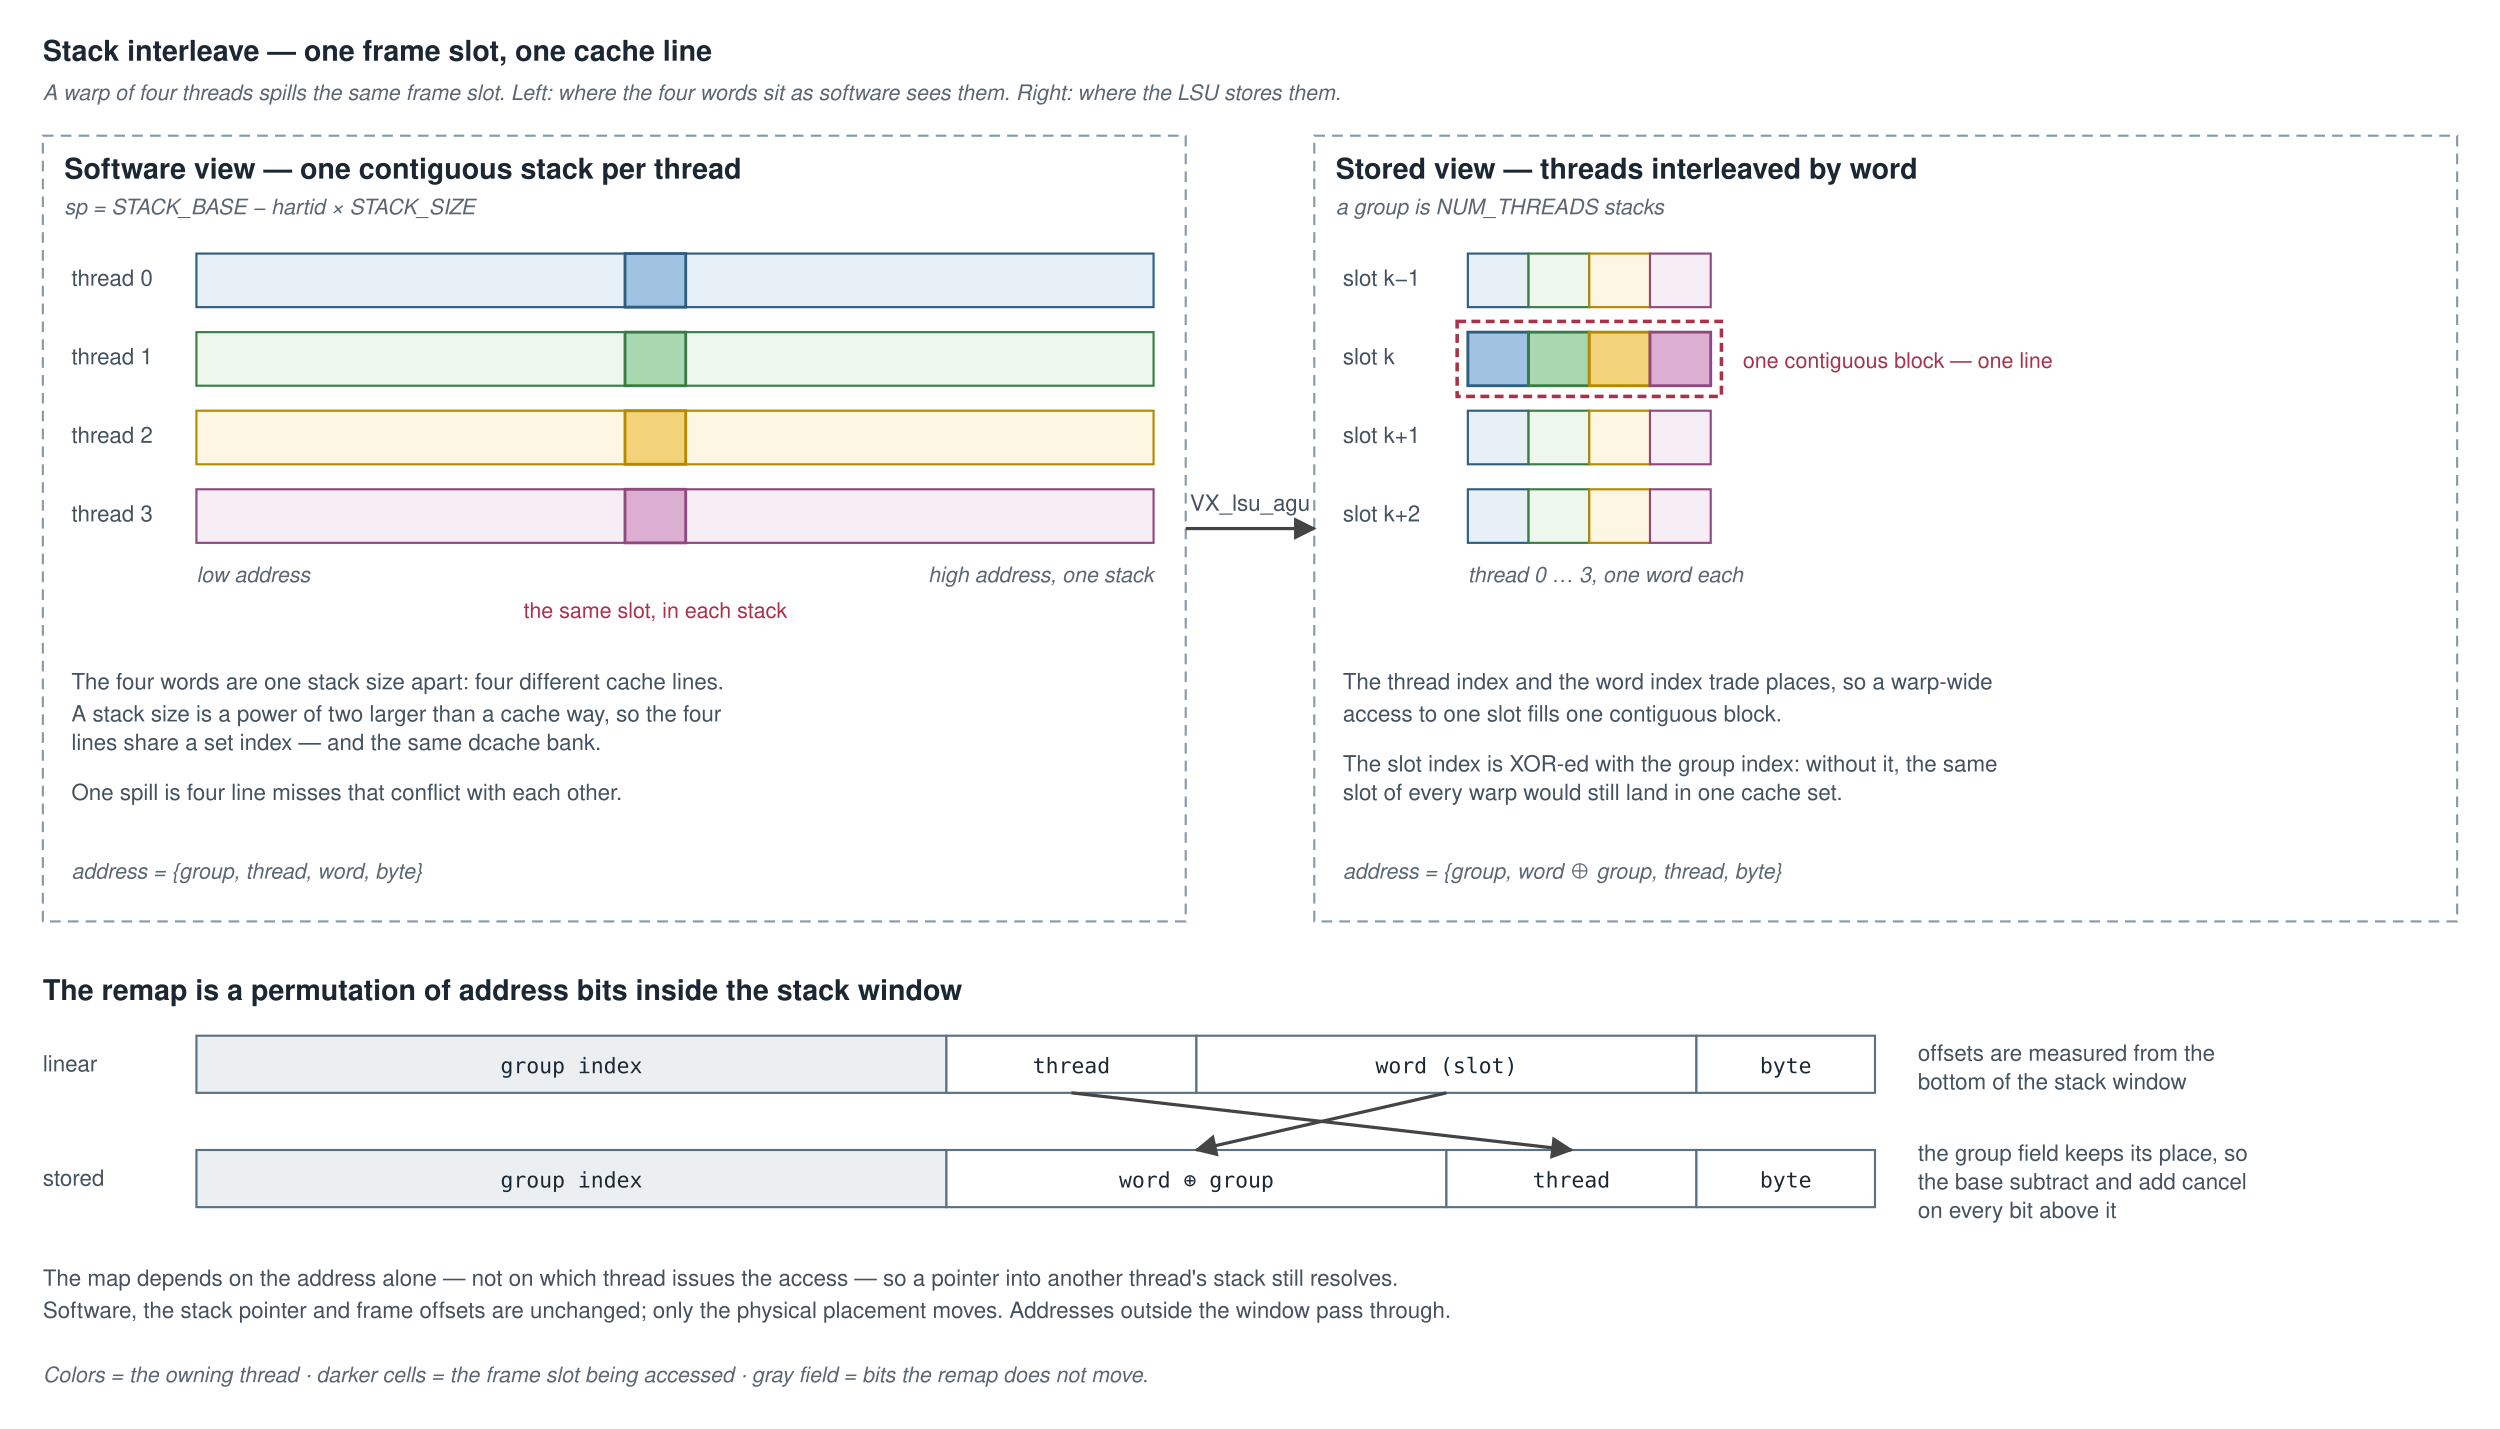
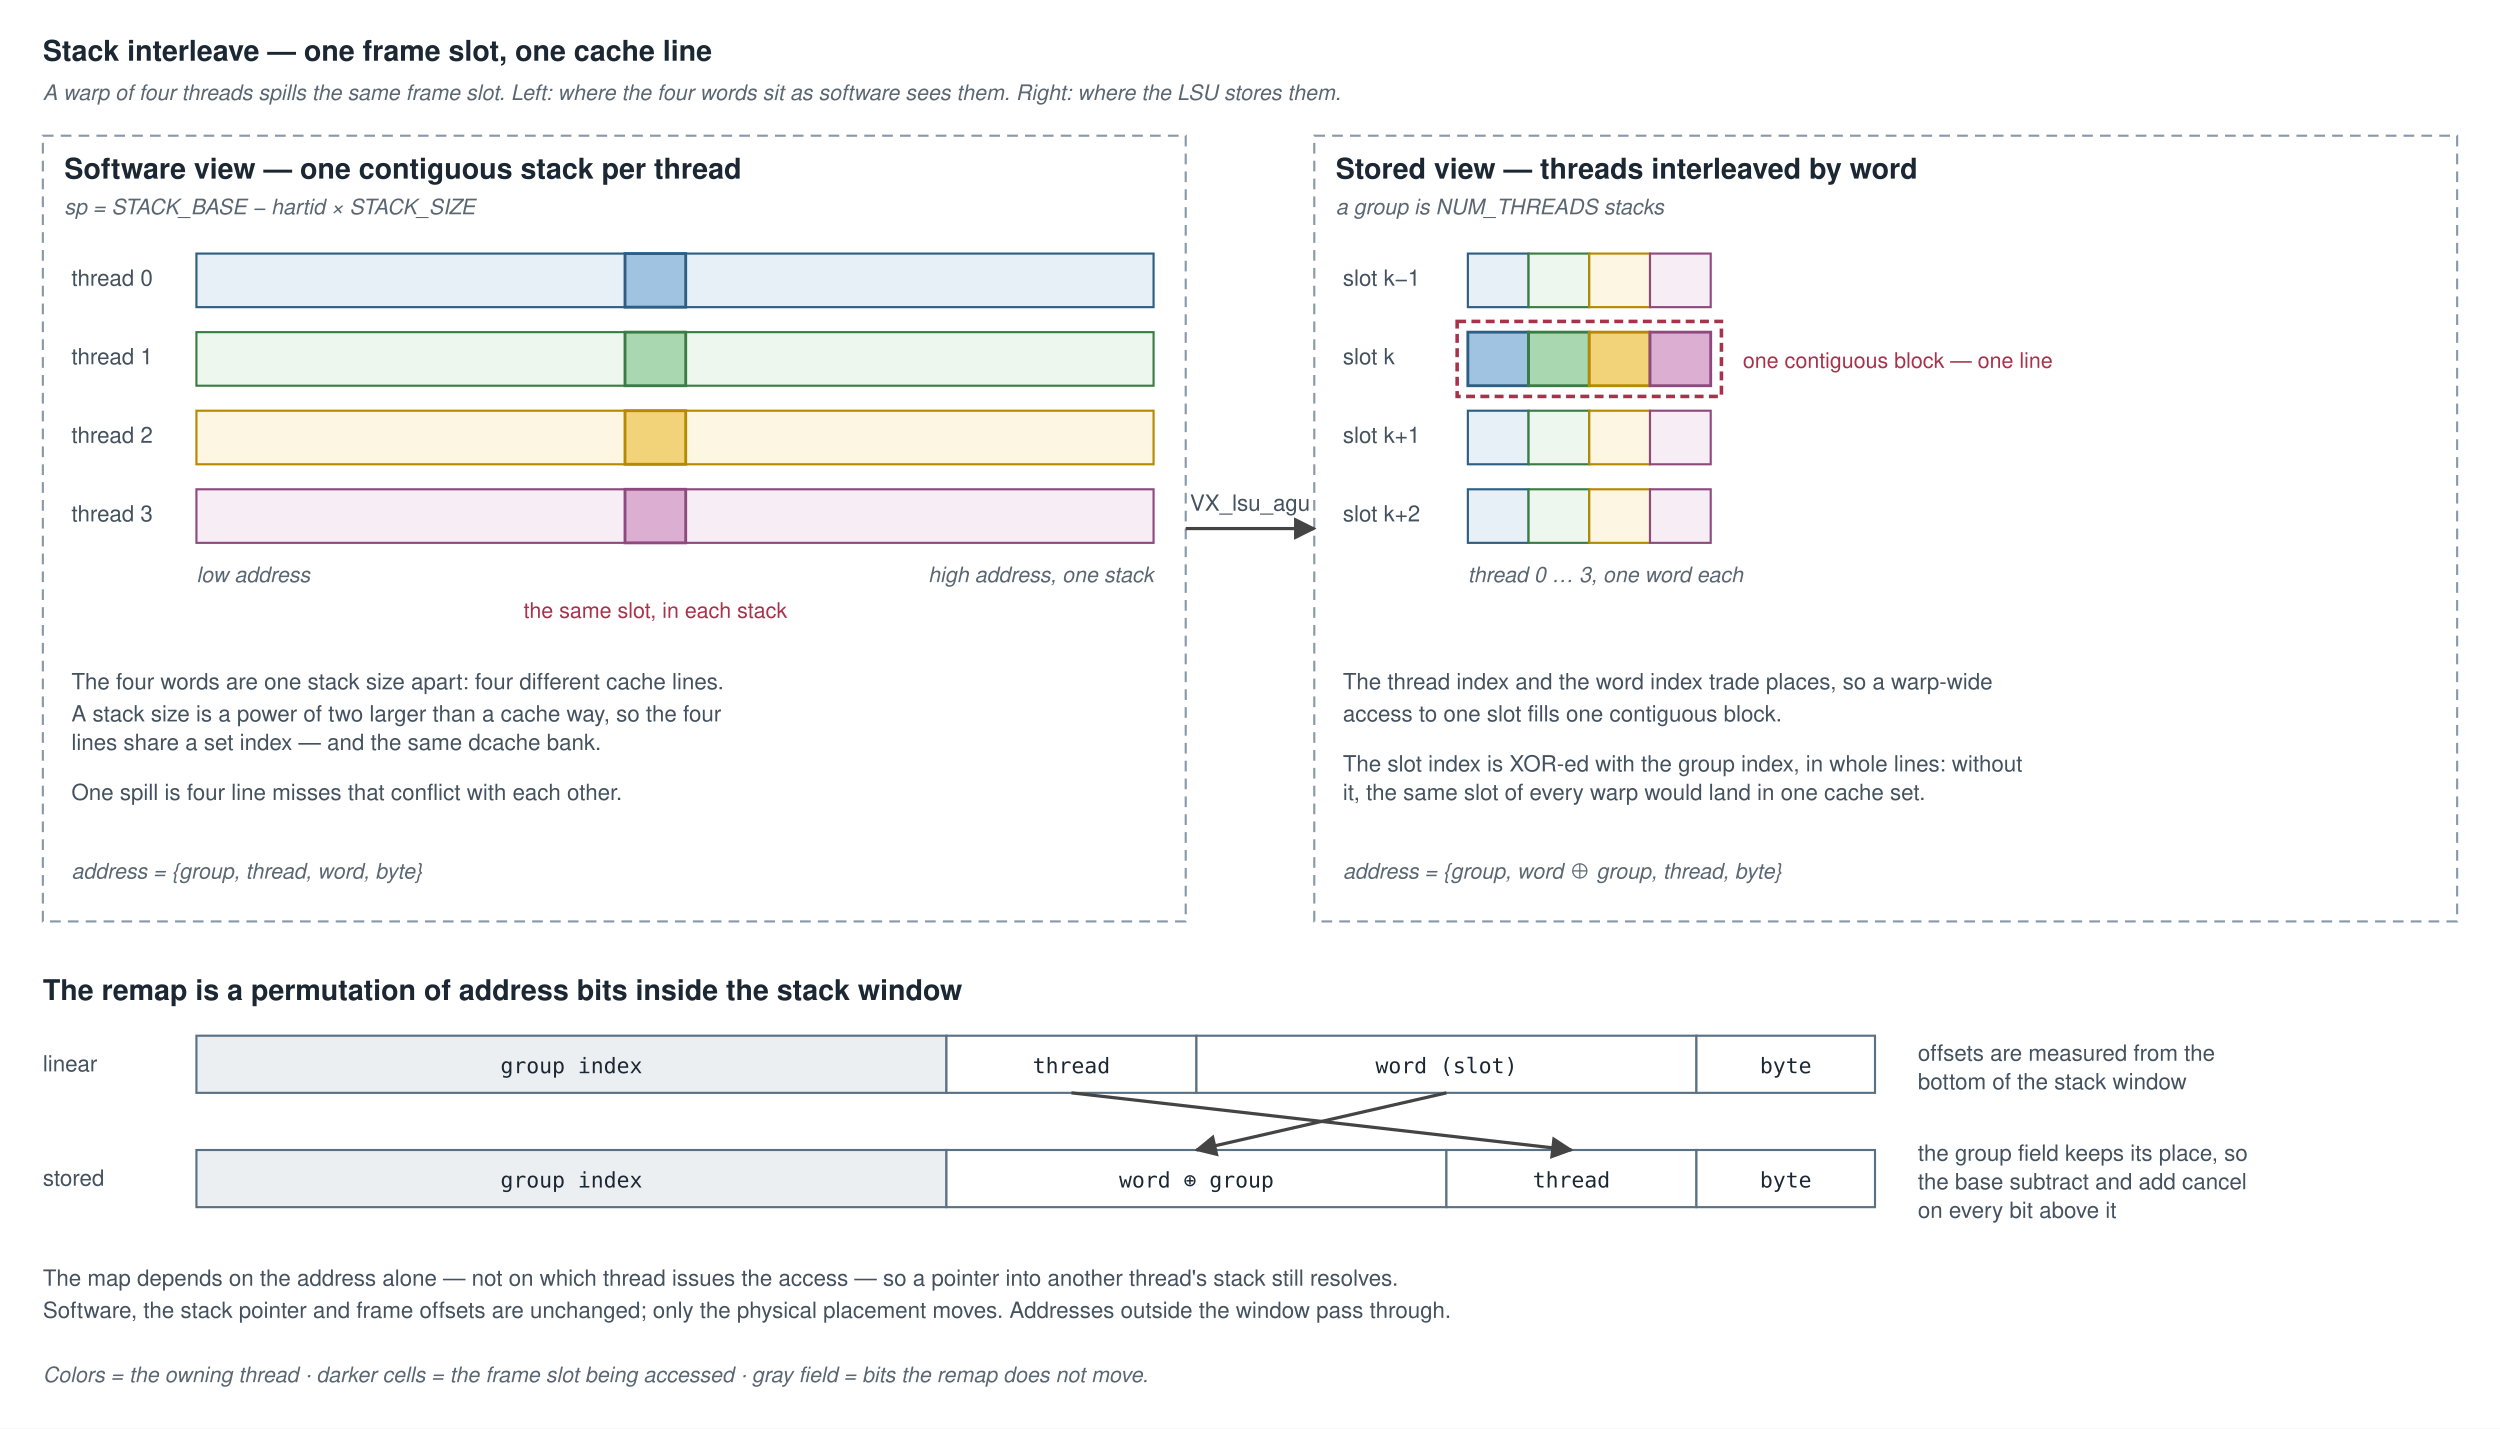
<svg xmlns="http://www.w3.org/2000/svg" viewBox="0 0 1400 800" font-family="Helvetica, Arial, sans-serif">
  <defs>
    <marker id="arr" viewBox="0 0 10 10" refX="9" refY="5" markerWidth="7" markerHeight="7" orient="auto-start-reverse">
      <path d="M0,0 L10,5 L0,10 z" fill="#444" />
    </marker>
  </defs>
  <style>
    .box     { fill:#f4f7fa; stroke:#5a7184; stroke-width:1.5; }
    .grp     { fill:none; stroke:#8899aa; stroke-width:1.2; stroke-dasharray:6 4; }
    .t0      { fill:#e8f0f7; stroke:#2e5e82; stroke-width:1.2; }
    .t1      { fill:#eef7ee; stroke:#3a7d44; stroke-width:1.2; }
    .t2      { fill:#fdf6e3; stroke:#b58900; stroke-width:1.2; }
    .t3      { fill:#f7eef5; stroke:#8e4a7e; stroke-width:1.2; }
    .hot0    { fill:#9fc3e0; stroke:#2e5e82; stroke-width:1.6; }
    .hot1    { fill:#a9d8b0; stroke:#3a7d44; stroke-width:1.6; }
    .hot2    { fill:#f2d37a; stroke:#b58900; stroke-width:1.6; }
    .hot3    { fill:#dcaed1; stroke:#8e4a7e; stroke-width:1.6; }
    .line    { fill:none; stroke:#a8324a; stroke-width:2; stroke-dasharray:5 3; }
    .fld     { fill:#ffffff; stroke:#5a7184; stroke-width:1.2; }
    .fldh    { fill:#eceff2; stroke:#5a7184; stroke-width:1.2; }
    .t       { fill:#1b2733; font-size:15px; }
    .tb      { fill:#1b2733; font-size:16px; font-weight:bold; }
    .ts      { fill:#44525f; font-size:12.5px; }
    .tt      { fill:#5a6772; font-size:12px; font-style:italic; }
    .mono    { font-family:'SF Mono',Consolas,monospace; font-size:12px; fill:#1b2733; }
    .lbr     { fill:#a8324a; font-size:12px; }
    .flow    { stroke:#444; stroke-width:1.8; fill:none; marker-end:url(#arr); }
  </style>
  <rect x="0" y="0" width="1400" height="800" fill="#ffffff" />
  <text x="24" y="34" class="tb" font-size="20">Stack interleave — one frame slot, one cache line</text>
  <text x="24" y="56" class="tt">A warp of four threads spills the same frame slot. Left: where the four words sit as software sees them. Right: where the LSU stores them.</text>
  <rect x="24" y="76" width="640" height="440" class="grp" />
  <text x="36" y="100" class="tb">Software view — one contiguous stack per thread</text>
  <text x="36" y="120" class="tt">sp = STACK_BASE − hartid × STACK_SIZE</text>
  <text x="40" y="160" class="ts">thread 0</text>
  <rect x="110" y="142" width="536" height="30" class="t0" />
  <rect x="350" y="142" width="34" height="30" class="hot0" />
  <text x="40" y="204" class="ts">thread 1</text>
  <rect x="110" y="186" width="536" height="30" class="t1" />
  <rect x="350" y="186" width="34" height="30" class="hot1" />
  <text x="40" y="248" class="ts">thread 2</text>
  <rect x="110" y="230" width="536" height="30" class="t2" />
  <rect x="350" y="230" width="34" height="30" class="hot2" />
  <text x="40" y="292" class="ts">thread 3</text>
  <rect x="110" y="274" width="536" height="30" class="t3" />
  <rect x="350" y="274" width="34" height="30" class="hot3" />
  <text x="110" y="326" class="tt">low address</text>
  <text x="646" y="326" class="tt" text-anchor="end">high address, one stack</text>
  <text x="367" y="346" class="lbr" text-anchor="middle">the same slot, in each stack</text>
  <text x="40" y="386" class="ts">The four words are one stack size apart: four different cache lines.</text>
  <text x="40" y="404" class="ts">A stack size is a power of two larger than a cache way, so the four</text>
  <text x="40" y="420" class="ts">lines share a set index — and the same dcache bank.</text>
  <text x="40" y="448" class="ts">One spill is four line misses that conflict with each other.</text>
  <text x="40" y="492" class="tt">address = {group, thread, word, byte}</text>
  <rect x="736" y="76" width="640" height="440" class="grp" />
  <text x="748" y="100" class="tb">Stored view — threads interleaved by word</text>
  <text x="748" y="120" class="tt">a group is NUM_THREADS stacks</text>
  <text x="752" y="160" class="ts">slot k−1</text>
  <rect x="822" y="142" width="34" height="30" class="t0" />
  <rect x="856" y="142" width="34" height="30" class="t1" />
  <rect x="890" y="142" width="34" height="30" class="t2" />
  <rect x="924" y="142" width="34" height="30" class="t3" />
  <text x="752" y="204" class="ts">slot k</text>
  <rect x="822" y="186" width="34" height="30" class="hot0" />
  <rect x="856" y="186" width="34" height="30" class="hot1" />
  <rect x="890" y="186" width="34" height="30" class="hot2" />
  <rect x="924" y="186" width="34" height="30" class="hot3" />
  <rect x="816" y="180" width="148" height="42" class="line" />
  <text x="976" y="206" class="lbr">one contiguous block — one line</text>
  <text x="752" y="248" class="ts">slot k+1</text>
  <rect x="822" y="230" width="34" height="30" class="t0" />
  <rect x="856" y="230" width="34" height="30" class="t1" />
  <rect x="890" y="230" width="34" height="30" class="t2" />
  <rect x="924" y="230" width="34" height="30" class="t3" />
  <text x="752" y="292" class="ts">slot k+2</text>
  <rect x="822" y="274" width="34" height="30" class="t0" />
  <rect x="856" y="274" width="34" height="30" class="t1" />
  <rect x="890" y="274" width="34" height="30" class="t2" />
  <rect x="924" y="274" width="34" height="30" class="t3" />
  <text x="822" y="326" class="tt">thread 0 … 3, one word each</text>
  <text x="752" y="386" class="ts">The thread index and the word index trade places, so a warp-wide</text>
  <text x="752" y="404" class="ts">access to one slot fills one contiguous block.</text>
-   <text x="752" y="432" class="ts">The slot index is XOR-ed with the group index: without it, the same</text>
-   <text x="752" y="448" class="ts">slot of every warp would still land in one cache set.</text>
+   <text x="752" y="432" class="ts">The slot index is XOR-ed with the group index, in whole lines: without</text>
+   <text x="752" y="448" class="ts">it, the same slot of every warp would land in one cache set.</text>
  <text x="752" y="492" class="tt">address = {group, word ⊕ group, thread, byte}</text>
  <path d="M 664 296 L 736 296" class="flow" />
  <text x="700" y="286" class="ts" text-anchor="middle">VX_lsu_agu</text>
  <text x="24" y="560" class="tb">The remap is a permutation of address bits inside the stack window</text>
  <text x="24" y="600" class="ts">linear</text>
  <rect x="110" y="580" width="420" height="32" class="fldh" />
  <text x="320" y="601" class="mono" text-anchor="middle">group index</text>
  <rect x="530" y="580" width="140" height="32" class="fld" />
  <text x="600" y="601" class="mono" text-anchor="middle">thread</text>
  <rect x="670" y="580" width="280" height="32" class="fld" />
  <text x="810" y="601" class="mono" text-anchor="middle">word (slot)</text>
  <rect x="950" y="580" width="100" height="32" class="fld" />
  <text x="1000" y="601" class="mono" text-anchor="middle">byte</text>
  <text x="24" y="664" class="ts">stored</text>
  <rect x="110" y="644" width="420" height="32" class="fldh" />
  <text x="320" y="665" class="mono" text-anchor="middle">group index</text>
  <rect x="530" y="644" width="280" height="32" class="fld" />
  <text x="670" y="665" class="mono" text-anchor="middle">word ⊕ group</text>
  <rect x="810" y="644" width="140" height="32" class="fld" />
  <text x="880" y="665" class="mono" text-anchor="middle">thread</text>
  <rect x="950" y="644" width="100" height="32" class="fld" />
  <text x="1000" y="665" class="mono" text-anchor="middle">byte</text>
  <path d="M 600 612 L 880 644" class="flow" />
  <path d="M 810 612 L 670 644" class="flow" />
  <text x="1074" y="594" class="ts">offsets are measured from the</text>
  <text x="1074" y="610" class="ts">bottom of the stack window</text>
  <text x="1074" y="650" class="ts">the group field keeps its place, so</text>
  <text x="1074" y="666" class="ts">the base subtract and add cancel</text>
  <text x="1074" y="682" class="ts">on every bit above it</text>
  <text x="24" y="720" class="ts">The map depends on the address alone — not on which thread issues the access — so a pointer into another thread's stack still resolves.</text>
  <text x="24" y="738" class="ts">Software, the stack pointer and frame offsets are unchanged; only the physical placement moves. Addresses outside the window pass through.</text>
  <text x="24" y="774" class="tt">Colors = the owning thread · darker cells = the frame slot being accessed · gray field = bits the remap does not move.</text>
</svg>
